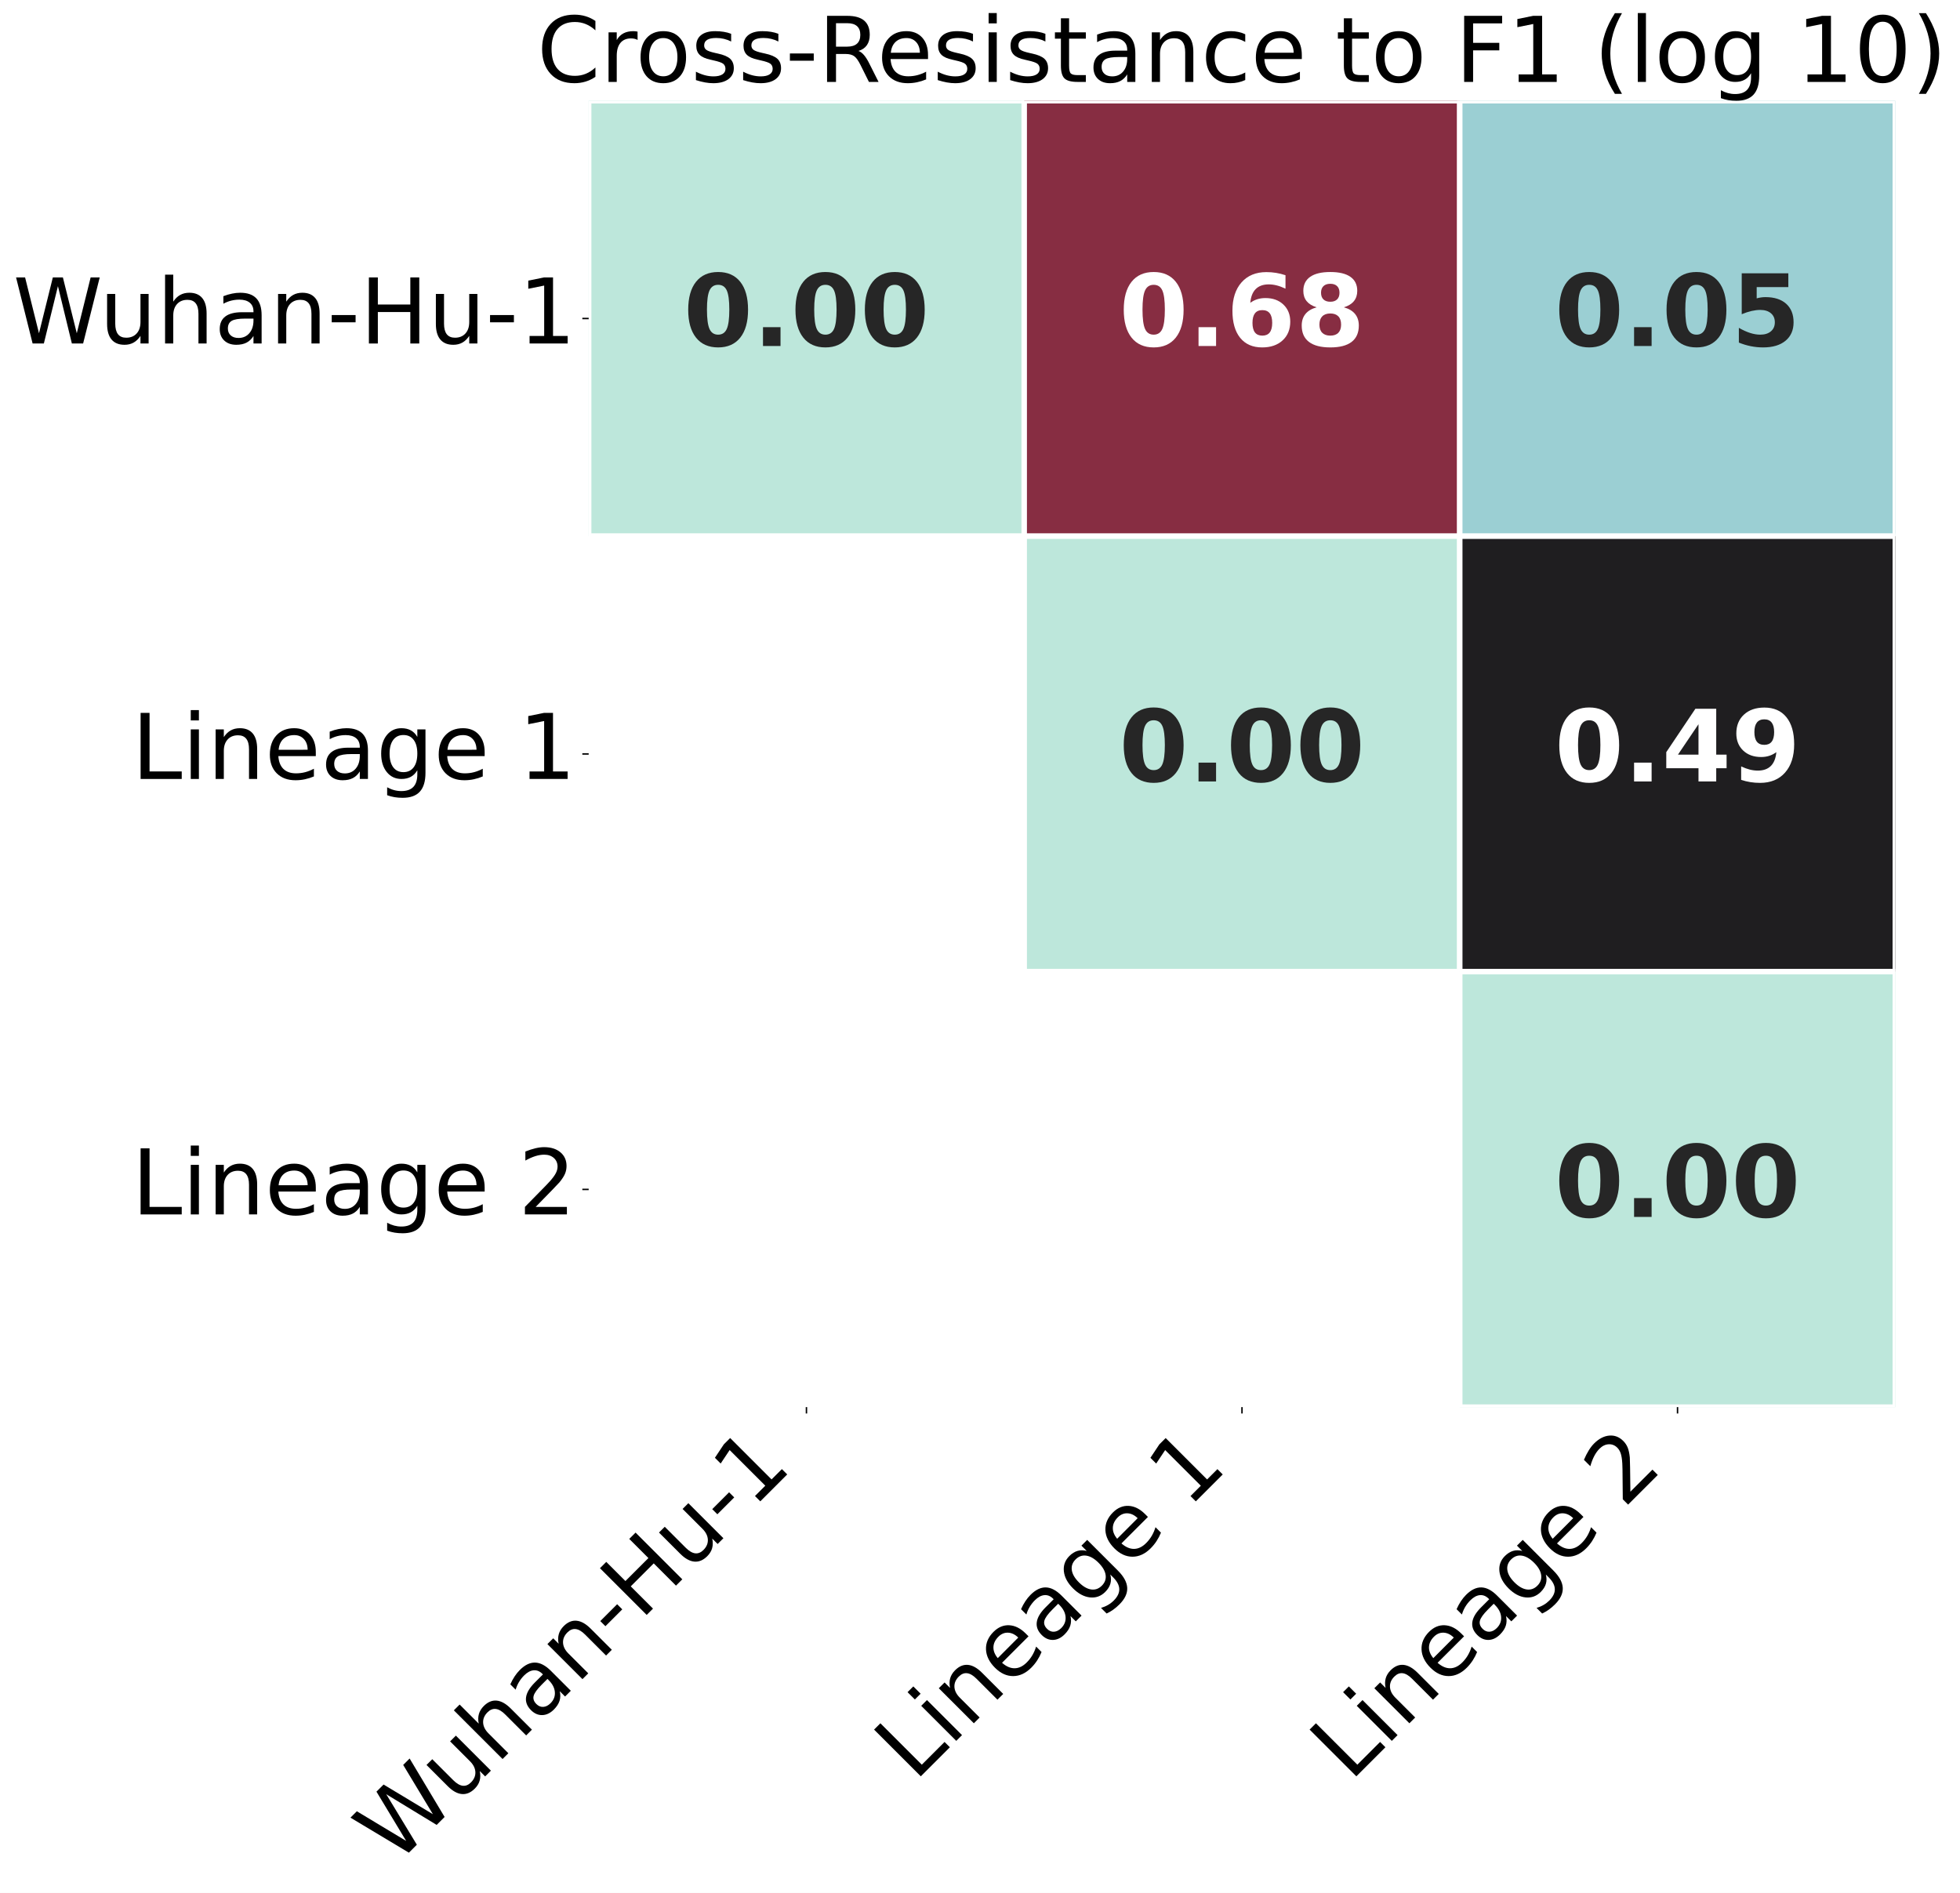
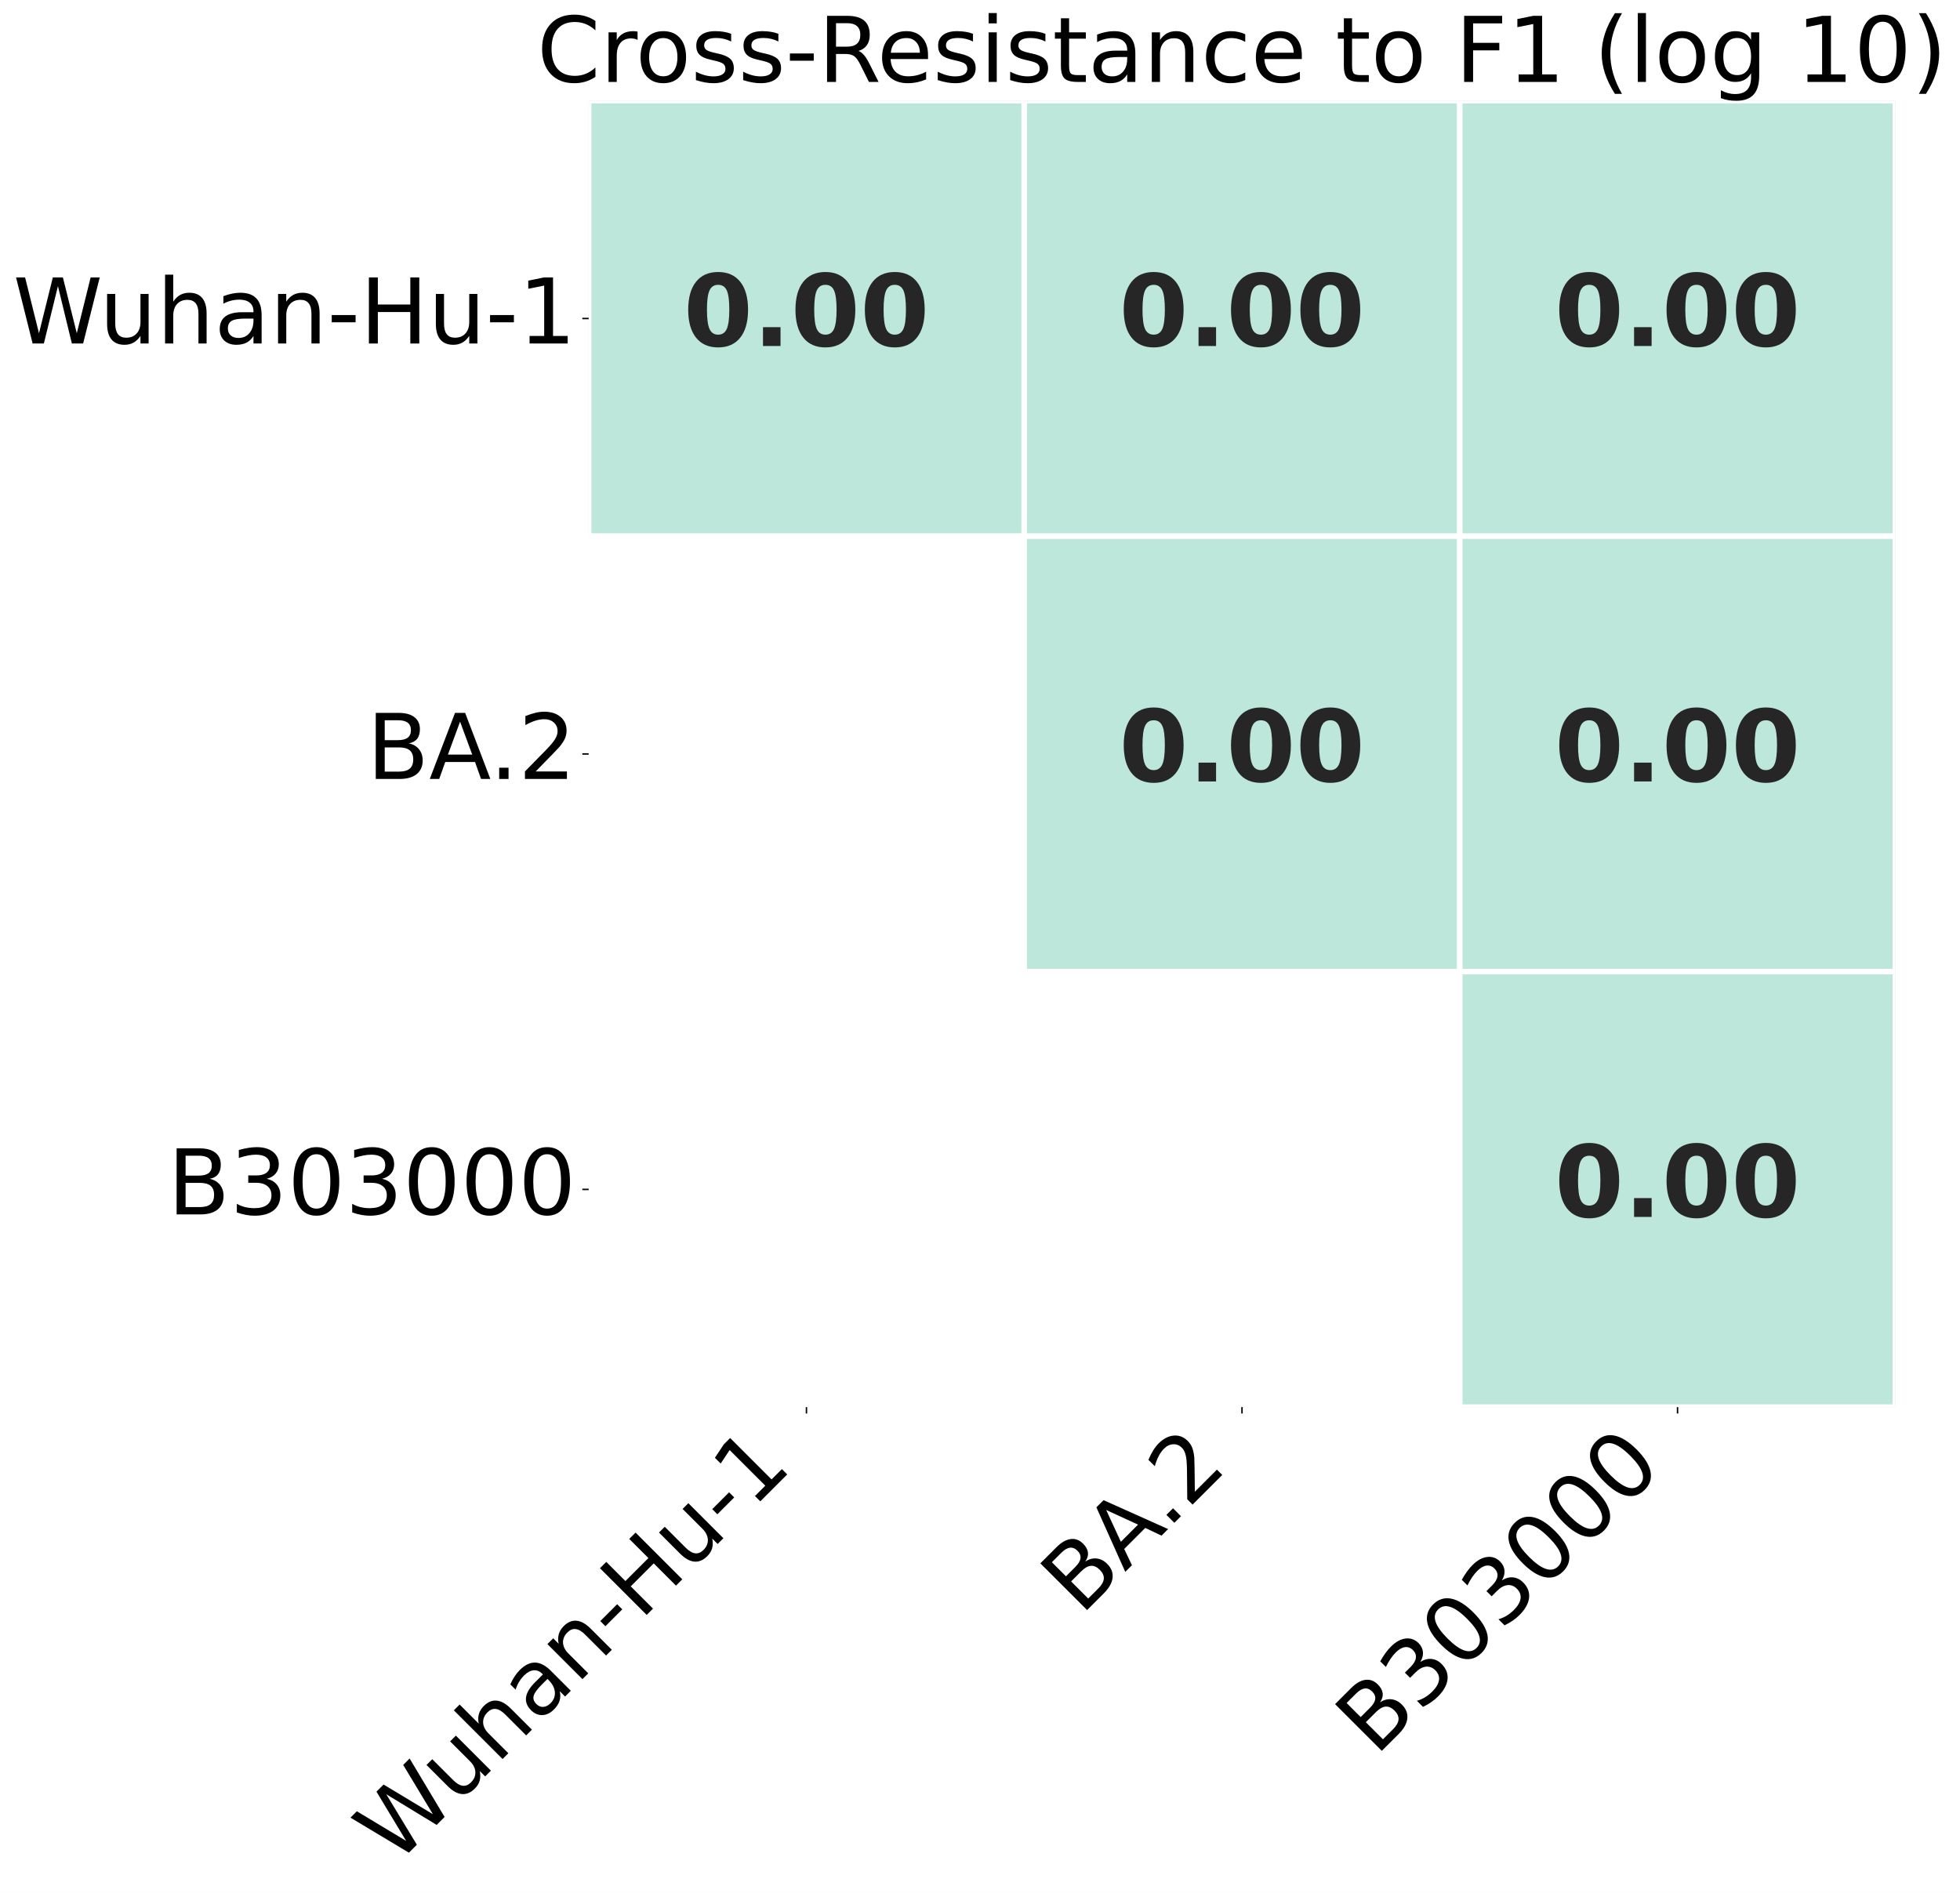
<svg xmlns="http://www.w3.org/2000/svg" xmlns:xlink="http://www.w3.org/1999/xlink" width="1081.115pt" height="1044.29pt" viewBox="0 0 1081.115 1044.29" version="1.1">
  <defs>
    <style type="text/css">*{stroke-linejoin: round; stroke-linecap: butt}</style>
  </defs>
  <g id="figure_1">
    <g id="patch_1">
      <path d="M 0 1044.29  L 1081.115 1044.29  L 1081.115 0  L 0 0  z " style="fill: #ffffff" />
    </g>
    <g id="axes_1">
      <g id="patch_2">
        <path d="M 324.708 776.311  L 1045.428 776.311  L 1045.428 55.591  L 324.708 55.591  z " style="fill: #ffffff" />
      </g>
      <g id="QuadMesh_1">
-         <path d="M 324.708 55.591  L 564.948 55.591  L 564.948 295.831  L 324.708 295.831  L 324.708 55.591  " clip-path="url(#pf9bc5bcbad)" style="fill: #bde7db; stroke: #ffffff; stroke-width: 3" />
-         <path d="M 564.948 55.591  L 805.188 55.591  L 805.188 295.831  L 564.948 295.831  L 564.948 55.591  " clip-path="url(#pf9bc5bcbad)" style="fill: #872d42; stroke: #ffffff; stroke-width: 3" />
-         <path d="M 805.188 55.591  L 1045.428 55.591  L 1045.428 295.831  L 805.188 295.831  L 805.188 55.591  " clip-path="url(#pf9bc5bcbad)" style="fill: #9bcfd3; stroke: #ffffff; stroke-width: 3" />
-         <path d="M 324.708 295.831  L 564.948 295.831  L 564.948 536.071  L 324.708 536.071  L 324.708 295.831  " clip-path="url(#pf9bc5bcbad)" style="fill: none; stroke: #ffffff; stroke-width: 3" />
-         <path d="M 564.948 295.831  L 805.188 295.831  L 805.188 536.071  L 564.948 536.071  L 564.948 295.831  " clip-path="url(#pf9bc5bcbad)" style="fill: #bde7db; stroke: #ffffff; stroke-width: 3" />
-         <path d="M 805.188 295.831  L 1045.428 295.831  L 1045.428 536.071  L 805.188 536.071  L 805.188 295.831  " clip-path="url(#pf9bc5bcbad)" style="fill: #1f1e20; stroke: #ffffff; stroke-width: 3" />
-         <path d="M 324.708 536.071  L 564.948 536.071  L 564.948 776.311  L 324.708 776.311  L 324.708 536.071  " clip-path="url(#pf9bc5bcbad)" style="fill: none; stroke: #ffffff; stroke-width: 3" />
-         <path d="M 564.948 536.071  L 805.188 536.071  L 805.188 776.311  L 564.948 776.311  L 564.948 536.071  " clip-path="url(#pf9bc5bcbad)" style="fill: none; stroke: #ffffff; stroke-width: 3" />
-         <path d="M 805.188 536.071  L 1045.428 536.071  L 1045.428 776.311  L 805.188 776.311  L 805.188 536.071  " clip-path="url(#pf9bc5bcbad)" style="fill: #bde7db; stroke: #ffffff; stroke-width: 3" />
+         <path d="M 324.708 55.591  L 564.948 55.591  L 564.948 295.831  L 324.708 295.831  L 324.708 55.591  " clip-path="url(#p2dd719ef88)" style="fill: #bde7db; stroke: #ffffff; stroke-width: 3" />
+         <path d="M 564.948 55.591  L 805.188 55.591  L 805.188 295.831  L 564.948 295.831  L 564.948 55.591  " clip-path="url(#p2dd719ef88)" style="fill: #bde7db; stroke: #ffffff; stroke-width: 3" />
+         <path d="M 805.188 55.591  L 1045.428 55.591  L 1045.428 295.831  L 805.188 295.831  L 805.188 55.591  " clip-path="url(#p2dd719ef88)" style="fill: #bde7db; stroke: #ffffff; stroke-width: 3" />
+         <path d="M 324.708 295.831  L 564.948 295.831  L 564.948 536.071  L 324.708 536.071  L 324.708 295.831  " clip-path="url(#p2dd719ef88)" style="fill: none; stroke: #ffffff; stroke-width: 3" />
+         <path d="M 564.948 295.831  L 805.188 295.831  L 805.188 536.071  L 564.948 536.071  L 564.948 295.831  " clip-path="url(#p2dd719ef88)" style="fill: #bde7db; stroke: #ffffff; stroke-width: 3" />
+         <path d="M 805.188 295.831  L 1045.428 295.831  L 1045.428 536.071  L 805.188 536.071  L 805.188 295.831  " clip-path="url(#p2dd719ef88)" style="fill: #bde7db; stroke: #ffffff; stroke-width: 3" />
+         <path d="M 324.708 536.071  L 564.948 536.071  L 564.948 776.311  L 324.708 776.311  L 324.708 536.071  " clip-path="url(#p2dd719ef88)" style="fill: none; stroke: #ffffff; stroke-width: 3" />
+         <path d="M 564.948 536.071  L 805.188 536.071  L 805.188 776.311  L 564.948 776.311  L 564.948 536.071  " clip-path="url(#p2dd719ef88)" style="fill: none; stroke: #ffffff; stroke-width: 3" />
+         <path d="M 805.188 536.071  L 1045.428 536.071  L 1045.428 776.311  L 805.188 776.311  L 805.188 536.071  " clip-path="url(#p2dd719ef88)" style="fill: #bde7db; stroke: #ffffff; stroke-width: 3" />
      </g>
      <g id="matplotlib.axis_1">
        <g id="xtick_1">
          <g id="line2d_1">
            <defs>
-               <path id="m7f57f4c001" d="M 0 0  L 0 3.5  " style="stroke: #000000; stroke-width: 0.8" />
+               <path id="m6b0433010d" d="M 0 0  L 0 3.5  " style="stroke: #000000; stroke-width: 0.8" />
            </defs>
            <g>
-               <use xlink:href="#m7f57f4c001" x="444.828" y="776.311" style="stroke: #000000; stroke-width: 0.8" />
+               <use xlink:href="#m6b0433010d" x="444.828" y="776.311" style="stroke: #000000; stroke-width: 0.8" />
            </g>
          </g>
          <g id="text_1">
            <g transform="translate(217.9128 1029.737) rotate(-45) scale(0.5 -0.5)">
              <defs>
                <path id="DejaVuSans-57" d="M 213 4666  L 850 4666  L 1831 722  L 2809 4666  L 3519 4666  L 4500 722  L 5478 4666  L 6119 4666  L 4947 0  L 4153 0  L 3169 4050  L 2175 0  L 1381 0  L 213 4666  z " transform="scale(0.015625)" />
                <path id="DejaVuSans-75" d="M 544 1381  L 544 3500  L 1119 3500  L 1119 1403  Q 1119 906 1312 657  Q 1506 409 1894 409  Q 2359 409 2629 706  Q 2900 1003 2900 1516  L 2900 3500  L 3475 3500  L 3475 0  L 2900 0  L 2900 538  Q 2691 219 2414 64  Q 2138 -91 1772 -91  Q 1169 -91 856 284  Q 544 659 544 1381  z M 1991 3584  L 1991 3584  z " transform="scale(0.015625)" />
                <path id="DejaVuSans-68" d="M 3513 2113  L 3513 0  L 2938 0  L 2938 2094  Q 2938 2591 2744 2837  Q 2550 3084 2163 3084  Q 1697 3084 1428 2787  Q 1159 2491 1159 1978  L 1159 0  L 581 0  L 581 4863  L 1159 4863  L 1159 2956  Q 1366 3272 1645 3428  Q 1925 3584 2291 3584  Q 2894 3584 3203 3211  Q 3513 2838 3513 2113  z " transform="scale(0.015625)" />
                <path id="DejaVuSans-61" d="M 2194 1759  Q 1497 1759 1228 1600  Q 959 1441 959 1056  Q 959 750 1161 570  Q 1363 391 1709 391  Q 2188 391 2477 730  Q 2766 1069 2766 1631  L 2766 1759  L 2194 1759  z M 3341 1997  L 3341 0  L 2766 0  L 2766 531  Q 2569 213 2275 61  Q 1981 -91 1556 -91  Q 1019 -91 701 211  Q 384 513 384 1019  Q 384 1609 779 1909  Q 1175 2209 1959 2209  L 2766 2209  L 2766 2266  Q 2766 2663 2505 2880  Q 2244 3097 1772 3097  Q 1472 3097 1187 3025  Q 903 2953 641 2809  L 641 3341  Q 956 3463 1253 3523  Q 1550 3584 1831 3584  Q 2591 3584 2966 3190  Q 3341 2797 3341 1997  z " transform="scale(0.015625)" />
                <path id="DejaVuSans-6e" d="M 3513 2113  L 3513 0  L 2938 0  L 2938 2094  Q 2938 2591 2744 2837  Q 2550 3084 2163 3084  Q 1697 3084 1428 2787  Q 1159 2491 1159 1978  L 1159 0  L 581 0  L 581 3500  L 1159 3500  L 1159 2956  Q 1366 3272 1645 3428  Q 1925 3584 2291 3584  Q 2894 3584 3203 3211  Q 3513 2838 3513 2113  z " transform="scale(0.015625)" />
                <path id="DejaVuSans-2d" d="M 313 2009  L 1997 2009  L 1997 1497  L 313 1497  L 313 2009  z " transform="scale(0.015625)" />
                <path id="DejaVuSans-48" d="M 628 4666  L 1259 4666  L 1259 2753  L 3553 2753  L 3553 4666  L 4184 4666  L 4184 0  L 3553 0  L 3553 2222  L 1259 2222  L 1259 0  L 628 0  L 628 4666  z " transform="scale(0.015625)" />
                <path id="DejaVuSans-31" d="M 794 531  L 1825 531  L 1825 4091  L 703 3866  L 703 4441  L 1819 4666  L 2450 4666  L 2450 531  L 3481 531  L 3481 0  L 794 0  L 794 531  z " transform="scale(0.015625)" />
              </defs>
              <use xlink:href="#DejaVuSans-57" />
              <use xlink:href="#DejaVuSans-75" x="95.252" />
              <use xlink:href="#DejaVuSans-68" x="158.631" />
              <use xlink:href="#DejaVuSans-61" x="222.01" />
              <use xlink:href="#DejaVuSans-6e" x="283.289" />
              <use xlink:href="#DejaVuSans-2d" x="346.668" />
              <use xlink:href="#DejaVuSans-48" x="382.752" />
              <use xlink:href="#DejaVuSans-75" x="457.947" />
              <use xlink:href="#DejaVuSans-2d" x="521.326" />
              <use xlink:href="#DejaVuSans-31" x="557.41" />
            </g>
          </g>
        </g>
        <g id="xtick_2">
          <g id="line2d_2">
            <g>
-               <use xlink:href="#m7f57f4c001" x="685.068" y="776.311" style="stroke: #000000; stroke-width: 0.8" />
+               <use xlink:href="#m6b0433010d" x="685.068" y="776.311" style="stroke: #000000; stroke-width: 0.8" />
            </g>
          </g>
          <g id="text_2">
-             <g transform="translate(504.4352 983.455) rotate(-45) scale(0.5 -0.5)">
+             <g transform="translate(596.1602 891.73) rotate(-45) scale(0.5 -0.5)">
              <defs>
-                 <path id="DejaVuSans-4c" d="M 628 4666  L 1259 4666  L 1259 531  L 3531 531  L 3531 0  L 628 0  L 628 4666  z " transform="scale(0.015625)" />
-                 <path id="DejaVuSans-69" d="M 603 3500  L 1178 3500  L 1178 0  L 603 0  L 603 3500  z M 603 4863  L 1178 4863  L 1178 4134  L 603 4134  L 603 4863  z " transform="scale(0.015625)" />
-                 <path id="DejaVuSans-65" d="M 3597 1894  L 3597 1613  L 953 1613  Q 991 1019 1311 708  Q 1631 397 2203 397  Q 2534 397 2845 478  Q 3156 559 3463 722  L 3463 178  Q 3153 47 2828 -22  Q 2503 -91 2169 -91  Q 1331 -91 842 396  Q 353 884 353 1716  Q 353 2575 817 3079  Q 1281 3584 2069 3584  Q 2775 3584 3186 3129  Q 3597 2675 3597 1894  z M 3022 2063  Q 3016 2534 2758 2815  Q 2500 3097 2075 3097  Q 1594 3097 1305 2825  Q 1016 2553 972 2059  L 3022 2063  z " transform="scale(0.015625)" />
-                 <path id="DejaVuSans-67" d="M 2906 1791  Q 2906 2416 2648 2759  Q 2391 3103 1925 3103  Q 1463 3103 1205 2759  Q 947 2416 947 1791  Q 947 1169 1205 825  Q 1463 481 1925 481  Q 2391 481 2648 825  Q 2906 1169 2906 1791  z M 3481 434  Q 3481 -459 3084 -895  Q 2688 -1331 1869 -1331  Q 1566 -1331 1297 -1286  Q 1028 -1241 775 -1147  L 775 -588  Q 1028 -725 1275 -790  Q 1522 -856 1778 -856  Q 2344 -856 2625 -561  Q 2906 -266 2906 331  L 2906 616  Q 2728 306 2450 153  Q 2172 0 1784 0  Q 1141 0 747 490  Q 353 981 353 1791  Q 353 2603 747 3093  Q 1141 3584 1784 3584  Q 2172 3584 2450 3431  Q 2728 3278 2906 2969  L 2906 3500  L 3481 3500  L 3481 434  z " transform="scale(0.015625)" />
-                 <path id="DejaVuSans-20" transform="scale(0.015625)" />
+                 <path id="DejaVuSans-42" d="M 1259 2228  L 1259 519  L 2272 519  Q 2781 519 3026 730  Q 3272 941 3272 1375  Q 3272 1813 3026 2020  Q 2781 2228 2272 2228  L 1259 2228  z M 1259 4147  L 1259 2741  L 2194 2741  Q 2656 2741 2882 2914  Q 3109 3088 3109 3444  Q 3109 3797 2882 3972  Q 2656 4147 2194 4147  L 1259 4147  z M 628 4666  L 2241 4666  Q 2963 4666 3353 4366  Q 3744 4066 3744 3513  Q 3744 3084 3544 2831  Q 3344 2578 2956 2516  Q 3422 2416 3680 2098  Q 3938 1781 3938 1306  Q 3938 681 3513 340  Q 3088 0 2303 0  L 628 0  L 628 4666  z " transform="scale(0.015625)" />
+                 <path id="DejaVuSans-41" d="M 2188 4044  L 1331 1722  L 3047 1722  L 2188 4044  z M 1831 4666  L 2547 4666  L 4325 0  L 3669 0  L 3244 1197  L 1141 1197  L 716 0  L 50 0  L 1831 4666  z " transform="scale(0.015625)" />
+                 <path id="DejaVuSans-2e" d="M 684 794  L 1344 794  L 1344 0  L 684 0  L 684 794  z " transform="scale(0.015625)" />
+                 <path id="DejaVuSans-32" d="M 1228 531  L 3431 531  L 3431 0  L 469 0  L 469 531  Q 828 903 1448 1529  Q 2069 2156 2228 2338  Q 2531 2678 2651 2914  Q 2772 3150 2772 3378  Q 2772 3750 2511 3984  Q 2250 4219 1831 4219  Q 1534 4219 1204 4116  Q 875 4013 500 3803  L 500 4441  Q 881 4594 1212 4672  Q 1544 4750 1819 4750  Q 2544 4750 2975 4387  Q 3406 4025 3406 3419  Q 3406 3131 3298 2873  Q 3191 2616 2906 2266  Q 2828 2175 2409 1742  Q 1991 1309 1228 531  z " transform="scale(0.015625)" />
              </defs>
-               <use xlink:href="#DejaVuSans-4c" />
-               <use xlink:href="#DejaVuSans-69" x="55.713" />
-               <use xlink:href="#DejaVuSans-6e" x="83.496" />
-               <use xlink:href="#DejaVuSans-65" x="146.875" />
-               <use xlink:href="#DejaVuSans-61" x="208.398" />
-               <use xlink:href="#DejaVuSans-67" x="269.678" />
-               <use xlink:href="#DejaVuSans-65" x="333.154" />
-               <use xlink:href="#DejaVuSans-20" x="394.678" />
-               <use xlink:href="#DejaVuSans-31" x="426.465" />
+               <use xlink:href="#DejaVuSans-42" />
+               <use xlink:href="#DejaVuSans-41" x="68.604" />
+               <use xlink:href="#DejaVuSans-2e" x="135.262" />
+               <use xlink:href="#DejaVuSans-32" x="167.049" />
            </g>
          </g>
        </g>
        <g id="xtick_3">
          <g id="line2d_3">
            <g>
-               <use xlink:href="#m7f57f4c001" x="925.308" y="776.311" style="stroke: #000000; stroke-width: 0.8" />
+               <use xlink:href="#m6b0433010d" x="925.308" y="776.311" style="stroke: #000000; stroke-width: 0.8" />
            </g>
          </g>
          <g id="text_3">
-             <g transform="translate(744.6752 983.455) rotate(-45) scale(0.5 -0.5)">
+             <g transform="translate(758.7289 969.4012) rotate(-45) scale(0.5 -0.5)">
              <defs>
-                 <path id="DejaVuSans-32" d="M 1228 531  L 3431 531  L 3431 0  L 469 0  L 469 531  Q 828 903 1448 1529  Q 2069 2156 2228 2338  Q 2531 2678 2651 2914  Q 2772 3150 2772 3378  Q 2772 3750 2511 3984  Q 2250 4219 1831 4219  Q 1534 4219 1204 4116  Q 875 4013 500 3803  L 500 4441  Q 881 4594 1212 4672  Q 1544 4750 1819 4750  Q 2544 4750 2975 4387  Q 3406 4025 3406 3419  Q 3406 3131 3298 2873  Q 3191 2616 2906 2266  Q 2828 2175 2409 1742  Q 1991 1309 1228 531  z " transform="scale(0.015625)" />
+                 <path id="DejaVuSans-33" d="M 2597 2516  Q 3050 2419 3304 2112  Q 3559 1806 3559 1356  Q 3559 666 3084 287  Q 2609 -91 1734 -91  Q 1441 -91 1130 -33  Q 819 25 488 141  L 488 750  Q 750 597 1062 519  Q 1375 441 1716 441  Q 2309 441 2620 675  Q 2931 909 2931 1356  Q 2931 1769 2642 2001  Q 2353 2234 1838 2234  L 1294 2234  L 1294 2753  L 1863 2753  Q 2328 2753 2575 2939  Q 2822 3125 2822 3475  Q 2822 3834 2567 4026  Q 2313 4219 1838 4219  Q 1578 4219 1281 4162  Q 984 4106 628 3988  L 628 4550  Q 988 4650 1302 4700  Q 1616 4750 1894 4750  Q 2613 4750 3031 4423  Q 3450 4097 3450 3541  Q 3450 3153 3228 2886  Q 3006 2619 2597 2516  z " transform="scale(0.015625)" />
+                 <path id="DejaVuSans-30" d="M 2034 4250  Q 1547 4250 1301 3770  Q 1056 3291 1056 2328  Q 1056 1369 1301 889  Q 1547 409 2034 409  Q 2525 409 2770 889  Q 3016 1369 3016 2328  Q 3016 3291 2770 3770  Q 2525 4250 2034 4250  z M 2034 4750  Q 2819 4750 3233 4129  Q 3647 3509 3647 2328  Q 3647 1150 3233 529  Q 2819 -91 2034 -91  Q 1250 -91 836 529  Q 422 1150 422 2328  Q 422 3509 836 4129  Q 1250 4750 2034 4750  z " transform="scale(0.015625)" />
              </defs>
-               <use xlink:href="#DejaVuSans-4c" />
-               <use xlink:href="#DejaVuSans-69" x="55.713" />
-               <use xlink:href="#DejaVuSans-6e" x="83.496" />
-               <use xlink:href="#DejaVuSans-65" x="146.875" />
-               <use xlink:href="#DejaVuSans-61" x="208.398" />
-               <use xlink:href="#DejaVuSans-67" x="269.678" />
-               <use xlink:href="#DejaVuSans-65" x="333.154" />
-               <use xlink:href="#DejaVuSans-20" x="394.678" />
-               <use xlink:href="#DejaVuSans-32" x="426.465" />
+               <use xlink:href="#DejaVuSans-42" />
+               <use xlink:href="#DejaVuSans-33" x="68.604" />
+               <use xlink:href="#DejaVuSans-30" x="132.227" />
+               <use xlink:href="#DejaVuSans-33" x="195.85" />
+               <use xlink:href="#DejaVuSans-30" x="259.473" />
+               <use xlink:href="#DejaVuSans-30" x="323.096" />
+               <use xlink:href="#DejaVuSans-30" x="386.719" />
            </g>
          </g>
        </g>
      </g>
      <g id="matplotlib.axis_2">
        <g id="ytick_1">
          <g id="line2d_4">
            <defs>
-               <path id="m866c31b768" d="M 0 0  L -3.5 0  " style="stroke: #000000; stroke-width: 0.8" />
+               <path id="ma09bff9cb1" d="M 0 0  L -3.5 0  " style="stroke: #000000; stroke-width: 0.8" />
            </defs>
            <g>
-               <use xlink:href="#m866c31b768" x="324.708" y="175.711" style="stroke: #000000; stroke-width: 0.8" />
+               <use xlink:href="#ma09bff9cb1" x="324.708" y="175.711" style="stroke: #000000; stroke-width: 0.8" />
            </g>
          </g>
          <g id="text_4">
            <g transform="translate(7.2 189.5075) scale(0.5 -0.5)">
              <use xlink:href="#DejaVuSans-57" />
              <use xlink:href="#DejaVuSans-75" x="95.252" />
              <use xlink:href="#DejaVuSans-68" x="158.631" />
              <use xlink:href="#DejaVuSans-61" x="222.01" />
              <use xlink:href="#DejaVuSans-6e" x="283.289" />
              <use xlink:href="#DejaVuSans-2d" x="346.668" />
              <use xlink:href="#DejaVuSans-48" x="382.752" />
              <use xlink:href="#DejaVuSans-75" x="457.947" />
              <use xlink:href="#DejaVuSans-2d" x="521.326" />
              <use xlink:href="#DejaVuSans-31" x="557.41" />
            </g>
          </g>
        </g>
        <g id="ytick_2">
          <g id="line2d_5">
            <g>
-               <use xlink:href="#m866c31b768" x="324.708" y="415.951" style="stroke: #000000; stroke-width: 0.8" />
+               <use xlink:href="#ma09bff9cb1" x="324.708" y="415.951" style="stroke: #000000; stroke-width: 0.8" />
            </g>
          </g>
          <g id="text_5">
-             <g transform="translate(72.65313 429.7475) scale(0.5 -0.5)">
-               <use xlink:href="#DejaVuSans-4c" />
-               <use xlink:href="#DejaVuSans-69" x="55.713" />
-               <use xlink:href="#DejaVuSans-6e" x="83.496" />
-               <use xlink:href="#DejaVuSans-65" x="146.875" />
-               <use xlink:href="#DejaVuSans-61" x="208.398" />
-               <use xlink:href="#DejaVuSans-67" x="269.678" />
-               <use xlink:href="#DejaVuSans-65" x="333.154" />
-               <use xlink:href="#DejaVuSans-20" x="394.678" />
-               <use xlink:href="#DejaVuSans-31" x="426.465" />
+             <g transform="translate(202.3719 429.7475) scale(0.5 -0.5)">
+               <use xlink:href="#DejaVuSans-42" />
+               <use xlink:href="#DejaVuSans-41" x="68.604" />
+               <use xlink:href="#DejaVuSans-2e" x="135.262" />
+               <use xlink:href="#DejaVuSans-32" x="167.049" />
            </g>
          </g>
        </g>
        <g id="ytick_3">
          <g id="line2d_6">
            <g>
-               <use xlink:href="#m866c31b768" x="324.708" y="656.191" style="stroke: #000000; stroke-width: 0.8" />
+               <use xlink:href="#ma09bff9cb1" x="324.708" y="656.191" style="stroke: #000000; stroke-width: 0.8" />
            </g>
          </g>
          <g id="text_6">
-             <g transform="translate(72.65313 669.9875) scale(0.5 -0.5)">
-               <use xlink:href="#DejaVuSans-4c" />
-               <use xlink:href="#DejaVuSans-69" x="55.713" />
-               <use xlink:href="#DejaVuSans-6e" x="83.496" />
-               <use xlink:href="#DejaVuSans-65" x="146.875" />
-               <use xlink:href="#DejaVuSans-61" x="208.398" />
-               <use xlink:href="#DejaVuSans-67" x="269.678" />
-               <use xlink:href="#DejaVuSans-65" x="333.154" />
-               <use xlink:href="#DejaVuSans-20" x="394.678" />
-               <use xlink:href="#DejaVuSans-32" x="426.465" />
+             <g transform="translate(92.52813 669.9875) scale(0.5 -0.5)">
+               <use xlink:href="#DejaVuSans-42" />
+               <use xlink:href="#DejaVuSans-33" x="68.604" />
+               <use xlink:href="#DejaVuSans-30" x="132.227" />
+               <use xlink:href="#DejaVuSans-33" x="195.85" />
+               <use xlink:href="#DejaVuSans-30" x="259.473" />
+               <use xlink:href="#DejaVuSans-30" x="323.096" />
+               <use xlink:href="#DejaVuSans-30" x="386.719" />
            </g>
          </g>
        </g>
      </g>
      <g id="text_7">
        <g style="fill: #262626" transform="translate(376.9802 190.8872) scale(0.55 -0.55)">
          <defs>
            <path id="DejaVuSans-Bold-30" d="M 2944 2338  Q 2944 3213 2780 3570  Q 2616 3928 2228 3928  Q 1841 3928 1675 3570  Q 1509 3213 1509 2338  Q 1509 1453 1675 1090  Q 1841 728 2228 728  Q 2613 728 2778 1090  Q 2944 1453 2944 2338  z M 4147 2328  Q 4147 1169 3647 539  Q 3147 -91 2228 -91  Q 1306 -91 806 539  Q 306 1169 306 2328  Q 306 3491 806 4120  Q 1306 4750 2228 4750  Q 3147 4750 3647 4120  Q 4147 3491 4147 2328  z " transform="scale(0.015625)" />
            <path id="DejaVuSans-Bold-2e" d="M 653 1209  L 1778 1209  L 1778 0  L 653 0  L 653 1209  z " transform="scale(0.015625)" />
          </defs>
          <use xlink:href="#DejaVuSans-Bold-30" />
          <use xlink:href="#DejaVuSans-Bold-2e" x="69.58" />
          <use xlink:href="#DejaVuSans-Bold-30" x="107.568" />
          <use xlink:href="#DejaVuSans-Bold-30" x="177.148" />
        </g>
      </g>
      <g id="text_8">
-         <g style="fill: #ffffff" transform="translate(617.2202 190.8872) scale(0.55 -0.55)">
-           <defs>
-             <path id="DejaVuSans-Bold-36" d="M 2316 2303  Q 2000 2303 1842 2098  Q 1684 1894 1684 1484  Q 1684 1075 1842 870  Q 2000 666 2316 666  Q 2634 666 2792 870  Q 2950 1075 2950 1484  Q 2950 1894 2792 2098  Q 2634 2303 2316 2303  z M 3803 4544  L 3803 3681  Q 3506 3822 3243 3889  Q 2981 3956 2731 3956  Q 2194 3956 1894 3657  Q 1594 3359 1544 2772  Q 1750 2925 1990 3001  Q 2231 3078 2516 3078  Q 3231 3078 3670 2659  Q 4109 2241 4109 1563  Q 4109 813 3618 361  Q 3128 -91 2303 -91  Q 1394 -91 895 523  Q 397 1138 397 2266  Q 397 3422 980 4083  Q 1563 4744 2578 4744  Q 2900 4744 3203 4694  Q 3506 4644 3803 4544  z " transform="scale(0.015625)" />
-             <path id="DejaVuSans-Bold-38" d="M 2228 2088  Q 1891 2088 1709 1903  Q 1528 1719 1528 1375  Q 1528 1031 1709 848  Q 1891 666 2228 666  Q 2563 666 2741 848  Q 2919 1031 2919 1375  Q 2919 1722 2741 1905  Q 2563 2088 2228 2088  z M 1350 2484  Q 925 2613 709 2878  Q 494 3144 494 3541  Q 494 4131 934 4440  Q 1375 4750 2228 4750  Q 3075 4750 3515 4442  Q 3956 4134 3956 3541  Q 3956 3144 3739 2878  Q 3522 2613 3097 2484  Q 3572 2353 3814 2058  Q 4056 1763 4056 1313  Q 4056 619 3595 264  Q 3134 -91 2228 -91  Q 1319 -91 855 264  Q 391 619 391 1313  Q 391 1763 633 2058  Q 875 2353 1350 2484  z M 1631 3419  Q 1631 3141 1786 2991  Q 1941 2841 2228 2841  Q 2509 2841 2662 2991  Q 2816 3141 2816 3419  Q 2816 3697 2662 3845  Q 2509 3994 2228 3994  Q 1941 3994 1786 3844  Q 1631 3694 1631 3419  z " transform="scale(0.015625)" />
-           </defs>
-           <use xlink:href="#DejaVuSans-Bold-30" />
-           <use xlink:href="#DejaVuSans-Bold-2e" x="69.58" />
-           <use xlink:href="#DejaVuSans-Bold-36" x="107.568" />
-           <use xlink:href="#DejaVuSans-Bold-38" x="177.148" />
+         <g style="fill: #262626" transform="translate(617.2202 190.8872) scale(0.55 -0.55)">
+           <use xlink:href="#DejaVuSans-Bold-30" />
+           <use xlink:href="#DejaVuSans-Bold-2e" x="69.58" />
+           <use xlink:href="#DejaVuSans-Bold-30" x="107.568" />
+           <use xlink:href="#DejaVuSans-Bold-30" x="177.148" />
        </g>
      </g>
      <g id="text_9">
        <g style="fill: #262626" transform="translate(857.4602 190.8872) scale(0.55 -0.55)">
-           <defs>
-             <path id="DejaVuSans-Bold-35" d="M 678 4666  L 3669 4666  L 3669 3781  L 1638 3781  L 1638 3059  Q 1775 3097 1914 3117  Q 2053 3138 2203 3138  Q 3056 3138 3531 2711  Q 4006 2284 4006 1522  Q 4006 766 3489 337  Q 2972 -91 2053 -91  Q 1656 -91 1267 -14  Q 878 63 494 219  L 494 1166  Q 875 947 1217 837  Q 1559 728 1863 728  Q 2300 728 2551 942  Q 2803 1156 2803 1522  Q 2803 1891 2551 2103  Q 2300 2316 1863 2316  Q 1603 2316 1309 2248  Q 1016 2181 678 2041  L 678 4666  z " transform="scale(0.015625)" />
-           </defs>
-           <use xlink:href="#DejaVuSans-Bold-30" />
-           <use xlink:href="#DejaVuSans-Bold-2e" x="69.58" />
-           <use xlink:href="#DejaVuSans-Bold-30" x="107.568" />
-           <use xlink:href="#DejaVuSans-Bold-35" x="177.148" />
+           <use xlink:href="#DejaVuSans-Bold-30" />
+           <use xlink:href="#DejaVuSans-Bold-2e" x="69.58" />
+           <use xlink:href="#DejaVuSans-Bold-30" x="107.568" />
+           <use xlink:href="#DejaVuSans-Bold-30" x="177.148" />
        </g>
      </g>
      <g id="text_10">
        <g style="fill: #262626" transform="translate(617.2202 431.1272) scale(0.55 -0.55)">
          <use xlink:href="#DejaVuSans-Bold-30" />
          <use xlink:href="#DejaVuSans-Bold-2e" x="69.58" />
          <use xlink:href="#DejaVuSans-Bold-30" x="107.568" />
          <use xlink:href="#DejaVuSans-Bold-30" x="177.148" />
        </g>
      </g>
      <g id="text_11">
-         <g style="fill: #ffffff" transform="translate(857.4602 431.1272) scale(0.55 -0.55)">
-           <defs>
-             <path id="DejaVuSans-Bold-34" d="M 2356 3675  L 1038 1722  L 2356 1722  L 2356 3675  z M 2156 4666  L 3494 4666  L 3494 1722  L 4159 1722  L 4159 850  L 3494 850  L 3494 0  L 2356 0  L 2356 850  L 288 850  L 288 1881  L 2156 4666  z " transform="scale(0.015625)" />
-             <path id="DejaVuSans-Bold-39" d="M 641 103  L 641 966  Q 928 831 1190 764  Q 1453 697 1709 697  Q 2247 697 2547 995  Q 2847 1294 2900 1881  Q 2688 1725 2447 1647  Q 2206 1569 1925 1569  Q 1209 1569 770 1986  Q 331 2403 331 3084  Q 331 3838 820 4291  Q 1309 4744 2131 4744  Q 3044 4744 3544 4128  Q 4044 3513 4044 2388  Q 4044 1231 3459 570  Q 2875 -91 1856 -91  Q 1528 -91 1228 -42  Q 928 6 641 103  z M 2125 2350  Q 2441 2350 2600 2554  Q 2759 2759 2759 3169  Q 2759 3575 2600 3781  Q 2441 3988 2125 3988  Q 1809 3988 1650 3781  Q 1491 3575 1491 3169  Q 1491 2759 1650 2554  Q 1809 2350 2125 2350  z " transform="scale(0.015625)" />
-           </defs>
-           <use xlink:href="#DejaVuSans-Bold-30" />
-           <use xlink:href="#DejaVuSans-Bold-2e" x="69.58" />
-           <use xlink:href="#DejaVuSans-Bold-34" x="107.568" />
-           <use xlink:href="#DejaVuSans-Bold-39" x="177.148" />
+         <g style="fill: #262626" transform="translate(857.4602 431.1272) scale(0.55 -0.55)">
+           <use xlink:href="#DejaVuSans-Bold-30" />
+           <use xlink:href="#DejaVuSans-Bold-2e" x="69.58" />
+           <use xlink:href="#DejaVuSans-Bold-30" x="107.568" />
+           <use xlink:href="#DejaVuSans-Bold-30" x="177.148" />
        </g>
      </g>
      <g id="text_12">
        <g style="fill: #262626" transform="translate(857.4602 671.3672) scale(0.55 -0.55)">
          <use xlink:href="#DejaVuSans-Bold-30" />
          <use xlink:href="#DejaVuSans-Bold-2e" x="69.58" />
          <use xlink:href="#DejaVuSans-Bold-30" x="107.568" />
          <use xlink:href="#DejaVuSans-Bold-30" x="177.148" />
        </g>
      </g>
      <g id="text_13">
        <g transform="translate(296.2202 45.19219) scale(0.5 -0.5)">
          <defs>
            <path id="DejaVuSans-43" d="M 4122 4306  L 4122 3641  Q 3803 3938 3442 4084  Q 3081 4231 2675 4231  Q 1875 4231 1450 3742  Q 1025 3253 1025 2328  Q 1025 1406 1450 917  Q 1875 428 2675 428  Q 3081 428 3442 575  Q 3803 722 4122 1019  L 4122 359  Q 3791 134 3420 21  Q 3050 -91 2638 -91  Q 1578 -91 968 557  Q 359 1206 359 2328  Q 359 3453 968 4101  Q 1578 4750 2638 4750  Q 3056 4750 3426 4639  Q 3797 4528 4122 4306  z " transform="scale(0.015625)" />
            <path id="DejaVuSans-72" d="M 2631 2963  Q 2534 3019 2420 3045  Q 2306 3072 2169 3072  Q 1681 3072 1420 2755  Q 1159 2438 1159 1844  L 1159 0  L 581 0  L 581 3500  L 1159 3500  L 1159 2956  Q 1341 3275 1631 3429  Q 1922 3584 2338 3584  Q 2397 3584 2469 3576  Q 2541 3569 2628 3553  L 2631 2963  z " transform="scale(0.015625)" />
            <path id="DejaVuSans-6f" d="M 1959 3097  Q 1497 3097 1228 2736  Q 959 2375 959 1747  Q 959 1119 1226 758  Q 1494 397 1959 397  Q 2419 397 2687 759  Q 2956 1122 2956 1747  Q 2956 2369 2687 2733  Q 2419 3097 1959 3097  z M 1959 3584  Q 2709 3584 3137 3096  Q 3566 2609 3566 1747  Q 3566 888 3137 398  Q 2709 -91 1959 -91  Q 1206 -91 779 398  Q 353 888 353 1747  Q 353 2609 779 3096  Q 1206 3584 1959 3584  z " transform="scale(0.015625)" />
            <path id="DejaVuSans-73" d="M 2834 3397  L 2834 2853  Q 2591 2978 2328 3040  Q 2066 3103 1784 3103  Q 1356 3103 1142 2972  Q 928 2841 928 2578  Q 928 2378 1081 2264  Q 1234 2150 1697 2047  L 1894 2003  Q 2506 1872 2764 1633  Q 3022 1394 3022 966  Q 3022 478 2636 193  Q 2250 -91 1575 -91  Q 1294 -91 989 -36  Q 684 19 347 128  L 347 722  Q 666 556 975 473  Q 1284 391 1588 391  Q 1994 391 2212 530  Q 2431 669 2431 922  Q 2431 1156 2273 1281  Q 2116 1406 1581 1522  L 1381 1569  Q 847 1681 609 1914  Q 372 2147 372 2553  Q 372 3047 722 3315  Q 1072 3584 1716 3584  Q 2034 3584 2315 3537  Q 2597 3491 2834 3397  z " transform="scale(0.015625)" />
            <path id="DejaVuSans-52" d="M 2841 2188  Q 3044 2119 3236 1894  Q 3428 1669 3622 1275  L 4263 0  L 3584 0  L 2988 1197  Q 2756 1666 2539 1819  Q 2322 1972 1947 1972  L 1259 1972  L 1259 0  L 628 0  L 628 4666  L 2053 4666  Q 2853 4666 3247 4331  Q 3641 3997 3641 3322  Q 3641 2881 3436 2590  Q 3231 2300 2841 2188  z M 1259 4147  L 1259 2491  L 2053 2491  Q 2509 2491 2742 2702  Q 2975 2913 2975 3322  Q 2975 3731 2742 3939  Q 2509 4147 2053 4147  L 1259 4147  z " transform="scale(0.015625)" />
+             <path id="DejaVuSans-65" d="M 3597 1894  L 3597 1613  L 953 1613  Q 991 1019 1311 708  Q 1631 397 2203 397  Q 2534 397 2845 478  Q 3156 559 3463 722  L 3463 178  Q 3153 47 2828 -22  Q 2503 -91 2169 -91  Q 1331 -91 842 396  Q 353 884 353 1716  Q 353 2575 817 3079  Q 1281 3584 2069 3584  Q 2775 3584 3186 3129  Q 3597 2675 3597 1894  z M 3022 2063  Q 3016 2534 2758 2815  Q 2500 3097 2075 3097  Q 1594 3097 1305 2825  Q 1016 2553 972 2059  L 3022 2063  z " transform="scale(0.015625)" />
+             <path id="DejaVuSans-69" d="M 603 3500  L 1178 3500  L 1178 0  L 603 0  L 603 3500  z M 603 4863  L 1178 4863  L 1178 4134  L 603 4134  L 603 4863  z " transform="scale(0.015625)" />
            <path id="DejaVuSans-74" d="M 1172 4494  L 1172 3500  L 2356 3500  L 2356 3053  L 1172 3053  L 1172 1153  Q 1172 725 1289 603  Q 1406 481 1766 481  L 2356 481  L 2356 0  L 1766 0  Q 1100 0 847 248  Q 594 497 594 1153  L 594 3053  L 172 3053  L 172 3500  L 594 3500  L 594 4494  L 1172 4494  z " transform="scale(0.015625)" />
            <path id="DejaVuSans-63" d="M 3122 3366  L 3122 2828  Q 2878 2963 2633 3030  Q 2388 3097 2138 3097  Q 1578 3097 1268 2742  Q 959 2388 959 1747  Q 959 1106 1268 751  Q 1578 397 2138 397  Q 2388 397 2633 464  Q 2878 531 3122 666  L 3122 134  Q 2881 22 2623 -34  Q 2366 -91 2075 -91  Q 1284 -91 818 406  Q 353 903 353 1747  Q 353 2603 823 3093  Q 1294 3584 2113 3584  Q 2378 3584 2631 3529  Q 2884 3475 3122 3366  z " transform="scale(0.015625)" />
+             <path id="DejaVuSans-20" transform="scale(0.015625)" />
            <path id="DejaVuSans-46" d="M 628 4666  L 3309 4666  L 3309 4134  L 1259 4134  L 1259 2759  L 3109 2759  L 3109 2228  L 1259 2228  L 1259 0  L 628 0  L 628 4666  z " transform="scale(0.015625)" />
            <path id="DejaVuSans-28" d="M 1984 4856  Q 1566 4138 1362 3434  Q 1159 2731 1159 2009  Q 1159 1288 1364 580  Q 1569 -128 1984 -844  L 1484 -844  Q 1016 -109 783 600  Q 550 1309 550 2009  Q 550 2706 781 3412  Q 1013 4119 1484 4856  L 1984 4856  z " transform="scale(0.015625)" />
            <path id="DejaVuSans-6c" d="M 603 4863  L 1178 4863  L 1178 0  L 603 0  L 603 4863  z " transform="scale(0.015625)" />
-             <path id="DejaVuSans-30" d="M 2034 4250  Q 1547 4250 1301 3770  Q 1056 3291 1056 2328  Q 1056 1369 1301 889  Q 1547 409 2034 409  Q 2525 409 2770 889  Q 3016 1369 3016 2328  Q 3016 3291 2770 3770  Q 2525 4250 2034 4250  z M 2034 4750  Q 2819 4750 3233 4129  Q 3647 3509 3647 2328  Q 3647 1150 3233 529  Q 2819 -91 2034 -91  Q 1250 -91 836 529  Q 422 1150 422 2328  Q 422 3509 836 4129  Q 1250 4750 2034 4750  z " transform="scale(0.015625)" />
+             <path id="DejaVuSans-67" d="M 2906 1791  Q 2906 2416 2648 2759  Q 2391 3103 1925 3103  Q 1463 3103 1205 2759  Q 947 2416 947 1791  Q 947 1169 1205 825  Q 1463 481 1925 481  Q 2391 481 2648 825  Q 2906 1169 2906 1791  z M 3481 434  Q 3481 -459 3084 -895  Q 2688 -1331 1869 -1331  Q 1566 -1331 1297 -1286  Q 1028 -1241 775 -1147  L 775 -588  Q 1028 -725 1275 -790  Q 1522 -856 1778 -856  Q 2344 -856 2625 -561  Q 2906 -266 2906 331  L 2906 616  Q 2728 306 2450 153  Q 2172 0 1784 0  Q 1141 0 747 490  Q 353 981 353 1791  Q 353 2603 747 3093  Q 1141 3584 1784 3584  Q 2172 3584 2450 3431  Q 2728 3278 2906 2969  L 2906 3500  L 3481 3500  L 3481 434  z " transform="scale(0.015625)" />
            <path id="DejaVuSans-29" d="M 513 4856  L 1013 4856  Q 1481 4119 1714 3412  Q 1947 2706 1947 2009  Q 1947 1309 1714 600  Q 1481 -109 1013 -844  L 513 -844  Q 928 -128 1133 580  Q 1338 1288 1338 2009  Q 1338 2731 1133 3434  Q 928 4138 513 4856  z " transform="scale(0.015625)" />
          </defs>
          <use xlink:href="#DejaVuSans-43" />
          <use xlink:href="#DejaVuSans-72" x="69.824" />
          <use xlink:href="#DejaVuSans-6f" x="108.688" />
          <use xlink:href="#DejaVuSans-73" x="169.869" />
          <use xlink:href="#DejaVuSans-73" x="221.969" />
          <use xlink:href="#DejaVuSans-2d" x="274.068" />
          <use xlink:href="#DejaVuSans-52" x="310.152" />
          <use xlink:href="#DejaVuSans-65" x="375.135" />
          <use xlink:href="#DejaVuSans-73" x="436.658" />
          <use xlink:href="#DejaVuSans-69" x="488.758" />
          <use xlink:href="#DejaVuSans-73" x="516.541" />
          <use xlink:href="#DejaVuSans-74" x="568.641" />
          <use xlink:href="#DejaVuSans-61" x="607.85" />
          <use xlink:href="#DejaVuSans-6e" x="669.129" />
          <use xlink:href="#DejaVuSans-63" x="732.508" />
          <use xlink:href="#DejaVuSans-65" x="787.488" />
          <use xlink:href="#DejaVuSans-20" x="849.012" />
          <use xlink:href="#DejaVuSans-74" x="880.799" />
          <use xlink:href="#DejaVuSans-6f" x="920.008" />
          <use xlink:href="#DejaVuSans-20" x="981.189" />
          <use xlink:href="#DejaVuSans-46" x="1012.977" />
          <use xlink:href="#DejaVuSans-31" x="1070.496" />
          <use xlink:href="#DejaVuSans-20" x="1134.119" />
          <use xlink:href="#DejaVuSans-28" x="1165.906" />
          <use xlink:href="#DejaVuSans-6c" x="1204.92" />
          <use xlink:href="#DejaVuSans-6f" x="1232.703" />
          <use xlink:href="#DejaVuSans-67" x="1293.885" />
          <use xlink:href="#DejaVuSans-20" x="1357.361" />
          <use xlink:href="#DejaVuSans-31" x="1389.148" />
          <use xlink:href="#DejaVuSans-30" x="1452.771" />
          <use xlink:href="#DejaVuSans-29" x="1516.395" />
        </g>
      </g>
    </g>
  </g>
  <defs>
-     <clipPath id="pf9bc5bcbad">
+     <clipPath id="p2dd719ef88">
      <rect x="324.708" y="55.591" width="720.72" height="720.72" />
    </clipPath>
  </defs>
</svg>
